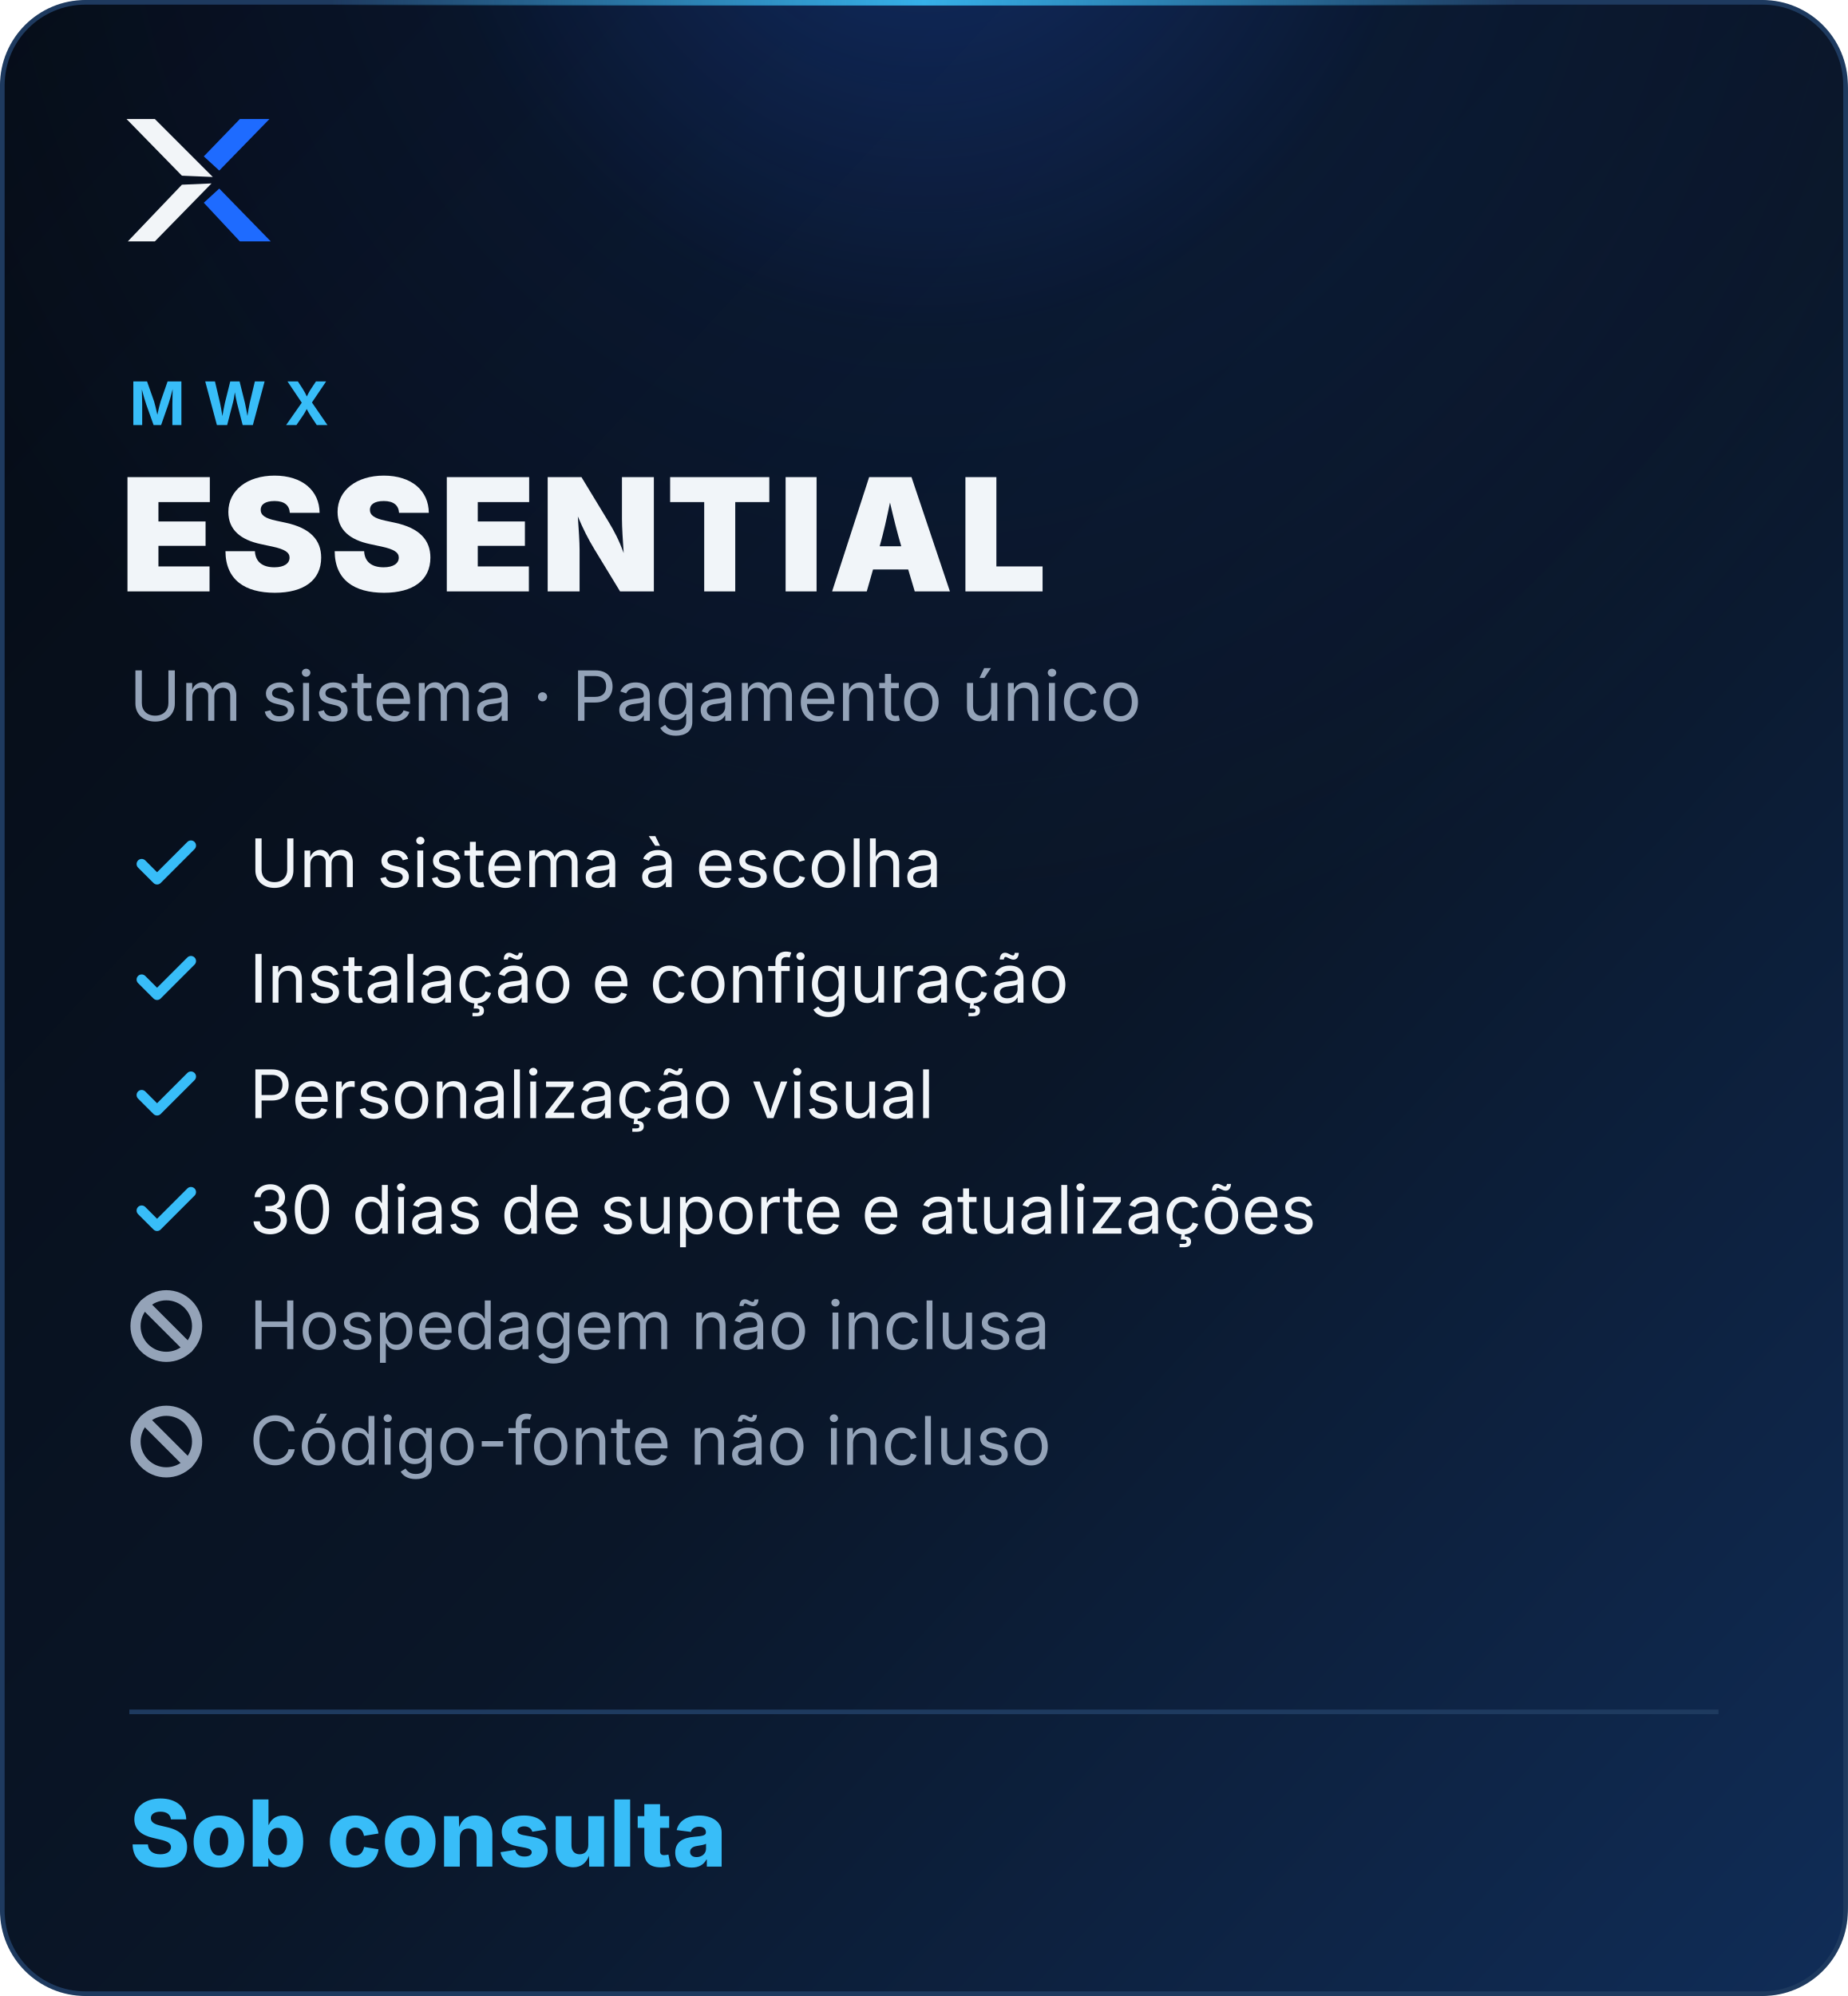
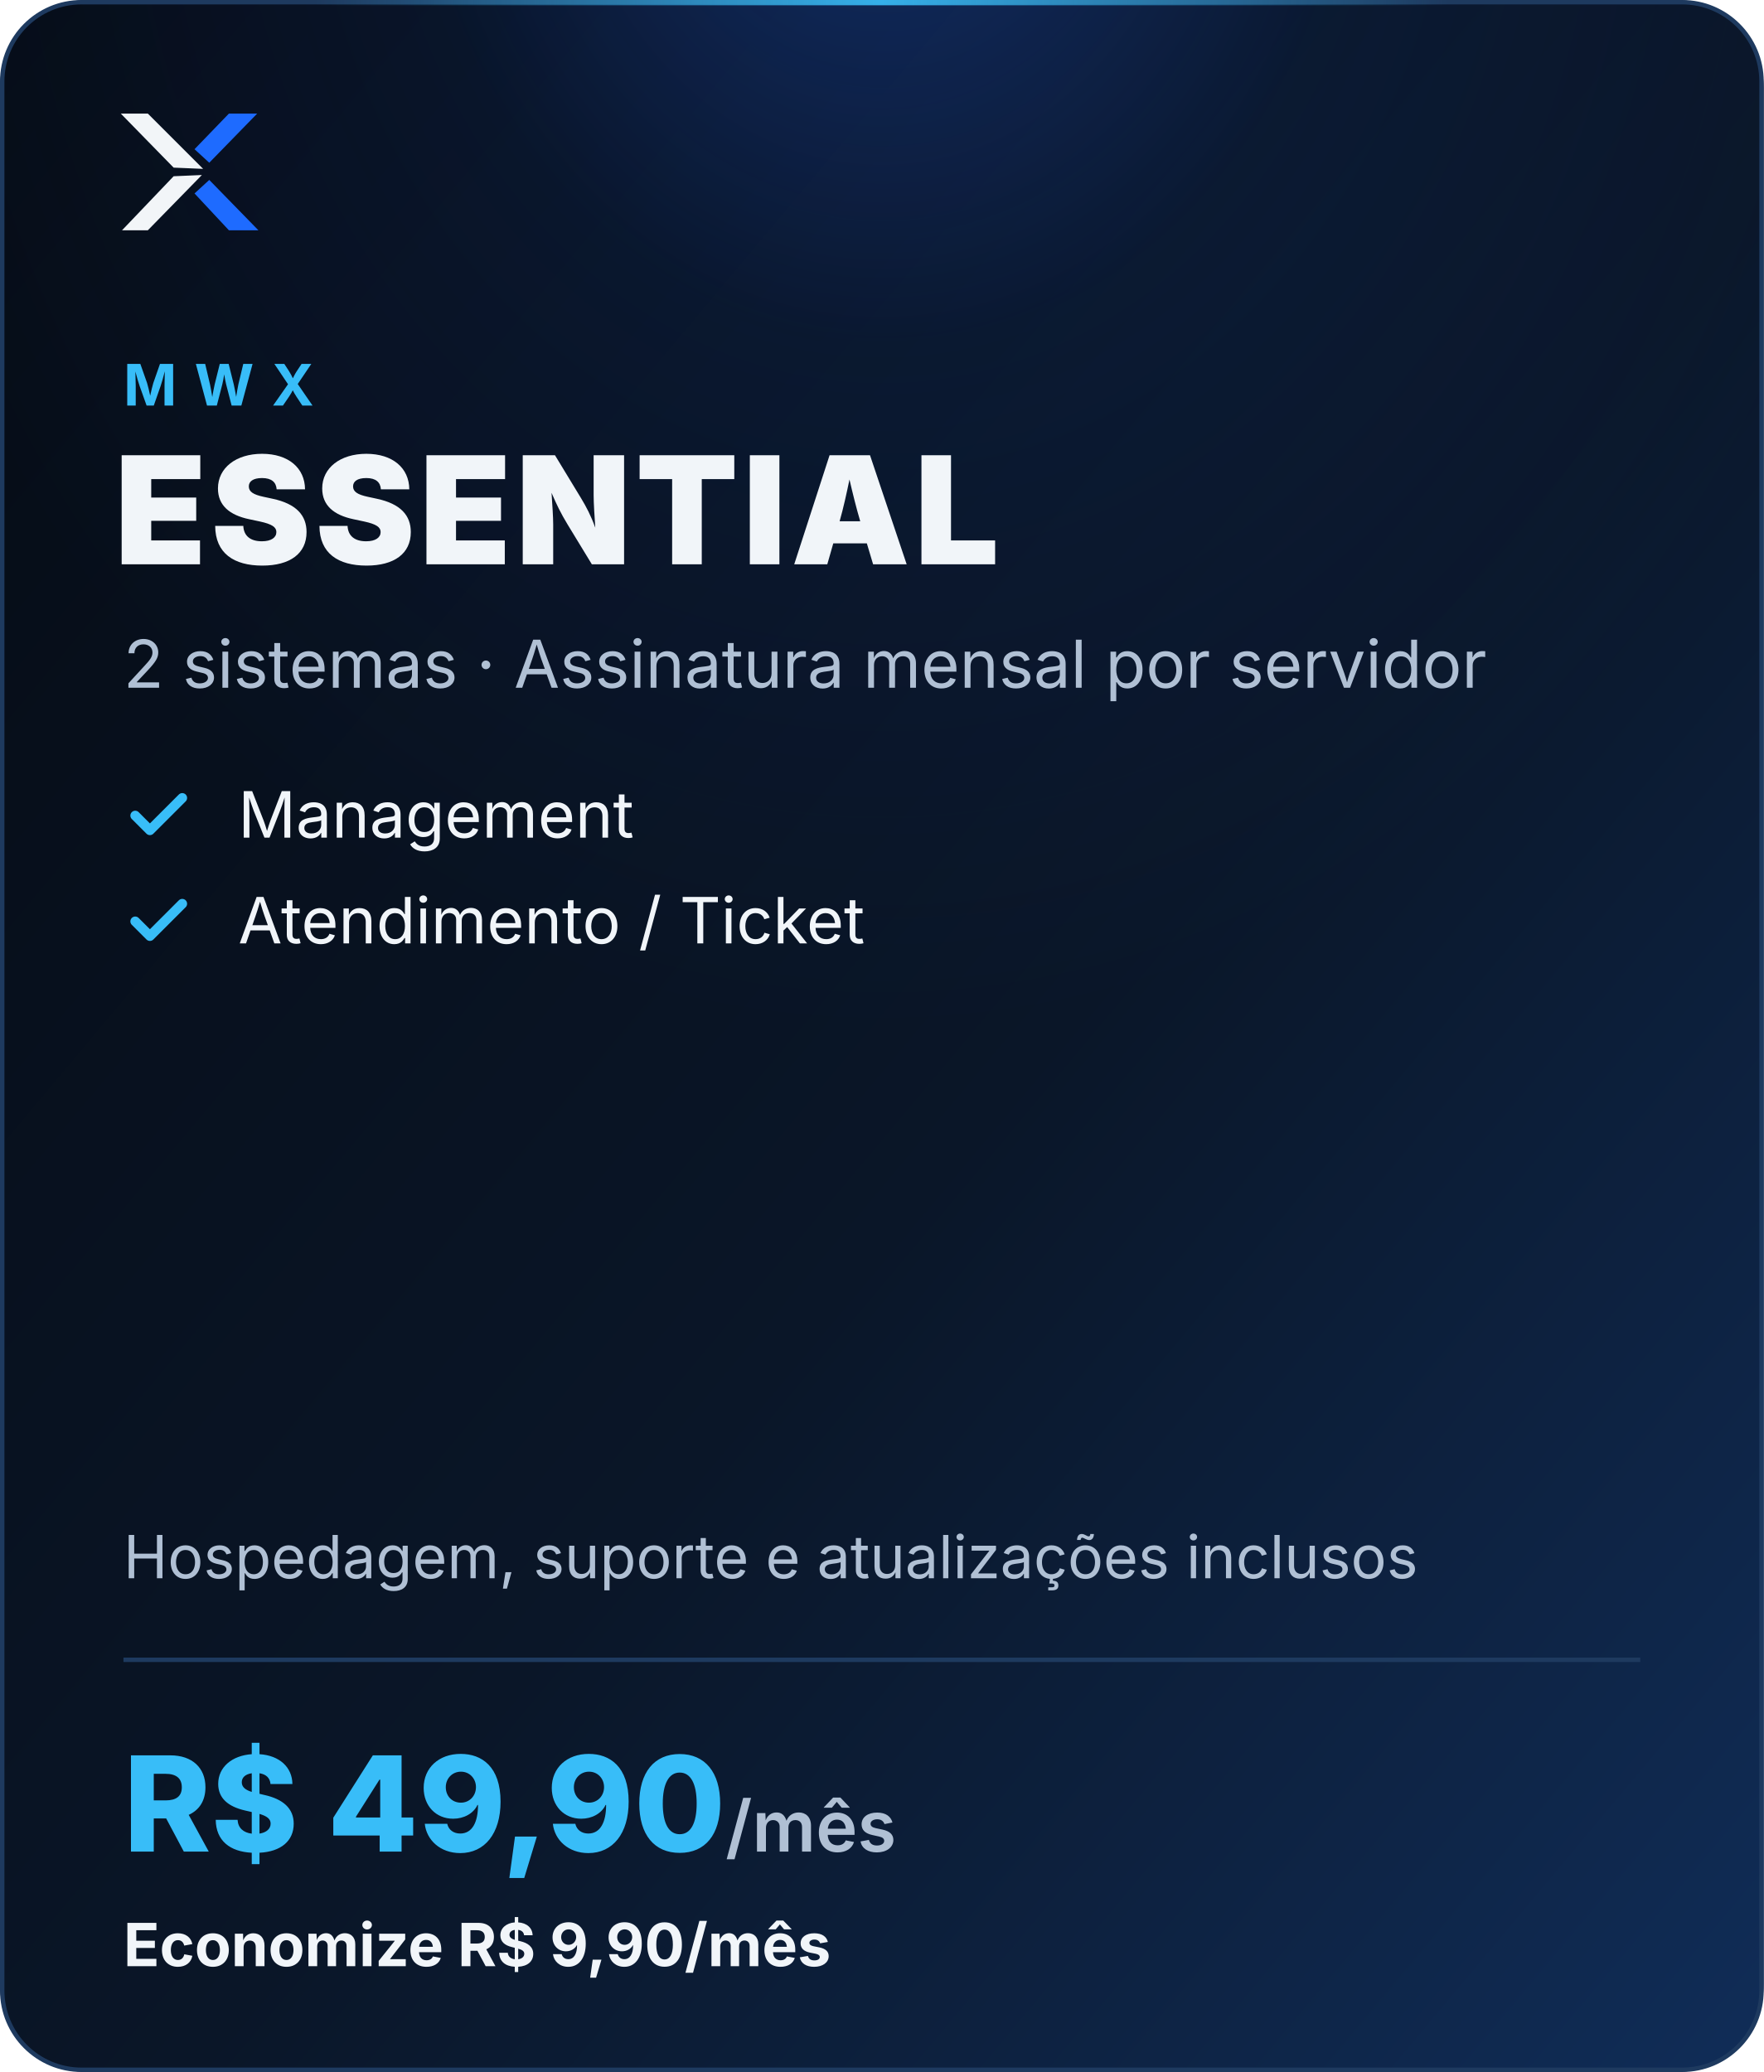
- <svg xmlns="http://www.w3.org/2000/svg" width="400" height="432" viewBox="0 0 400 432" role="img" aria-label="MWX ESSENTIAL, Um sistema · Pagamento único: Um sistema à escolha; Instalação e configuração; Personalização visual; 30 dias de suporte e atualizações; Hospedagem não inclusa; Código-fonte não incluso. Sob consulta." font-family="'Segoe UI', 'Inter', 'Helvetica Neue', Arial, sans-serif">
+ <svg xmlns="http://www.w3.org/2000/svg" width="400" height="470" viewBox="0 0 400 470" role="img" aria-label="MWX ESSENTIAL, assinatura mensal por servidor com Management, Atendimento / Ticket. Hospedagem, suporte e atualizações inclusos. R$ 49,90 por mês, economia de R$ 9,90 por mês." font-family="'Segoe UI', 'Inter', 'Helvetica Neue', Arial, sans-serif">
  <defs>
-     <linearGradient id="bgpvessential" x1="0" y1="0" x2="1" y2="1">
+     <linearGradient id="bgpsessential" x1="0" y1="0" x2="1" y2="1">
      <stop offset="0" stop-color="#050B14" />
      <stop offset=".55" stop-color="#0A1628" />
      <stop offset="1" stop-color="#102D58" />
    </linearGradient>
-     <radialGradient id="glowpvessential" cx="0.5" cy="-0.1" r=".6">
+     <radialGradient id="glowpsessential" cx="0.5" cy="-0.1" r=".6">
      <stop offset="0" stop-color="#2563EB" stop-opacity=".38" />
      <stop offset=".45" stop-color="#2563EB" stop-opacity=".08" />
      <stop offset="1" stop-color="#2563EB" stop-opacity="0" />
    </radialGradient>
-     <linearGradient id="edgepvessential" x1="0" y1="0" x2="1" y2="0">
+     <linearGradient id="edgepsessential" x1="0" y1="0" x2="1" y2="0">
      <stop offset="0" stop-color="#38BDF8" stop-opacity="0" />
      <stop offset=".5" stop-color="#38BDF8" stop-opacity=".9" />
      <stop offset="1" stop-color="#38BDF8" stop-opacity="0" />
    </linearGradient>
-     <clipPath id="clippvessential">
-       <rect width="400" height="432" rx="20" />
+     <clipPath id="clippsessential">
+       <rect width="400" height="470" rx="20" />
    </clipPath>
  </defs>
-   <g clip-path="url(#clippvessential)">
-     <rect width="400" height="432" fill="url(#bgpvessential)" />
-     <rect width="400" height="432" fill="url(#glowpvessential)" />
+   <g clip-path="url(#clippsessential)">
+     <rect width="400" height="470" fill="url(#bgpsessential)" />
+     <rect width="400" height="470" fill="url(#glowpsessential)" />
  </g>
-   <rect x=".5" y=".5" width="399" height="431" rx="18" fill="none" stroke="#1E3A5F" />
-   <rect x="72" y="0" width="256" height="1.2" fill="url(#edgepvessential)" />
+   <rect x=".5" y=".5" width="399" height="469" rx="18" fill="none" stroke="#1E3A5F" />
+   <rect x="72" y="0" width="256" height="1.2" fill="url(#edgepsessential)" />
  <g transform="translate(26 24.37) scale(0.2787)">
    <g fill="#F2F5F8">
      <path d="M 71,55 L 48,56 L 6,100 L 27,100 Z" />
      <path d="M 5,5 L 48,49 L 72,50 L 27,5 Z" />
    </g>
    <g fill="#1E6BFF">
      <path d="M 65,70 L 93,100 L 117,100 L 77,59 Z" />
      <path d="M 116,5 L 93,5 L 65,34 L 77,45 Z" />
    </g>
  </g>
  <text x="28" y="92" fill="#38BDF8" font-size="13" font-weight="700" letter-spacing="4">MWX</text>
  <text x="26" y="128" fill="#F1F5F9" font-size="34" font-weight="900" letter-spacing="1">ESSENTIAL</text>
-   <text x="28" y="156" fill="#94A3B8" font-size="15">Um sistema · Pagamento único</text>
-   <g transform="translate(28 179) scale(0.6667)" fill="none" stroke="#38BDF8" stroke-width="3.30" stroke-linecap="round" stroke-linejoin="round" color="#38BDF8">
+   <text x="28" y="156" fill="#B0C0D4" font-size="15">2 sistemas · Assinatura mensal por servidor</text>
+   <g transform="translate(28 177) scale(0.6667)" fill="none" stroke="#38BDF8" stroke-width="3.30" stroke-linecap="round" stroke-linejoin="round" color="#38BDF8">
    <path d="M20 6 9 17l-5-5" />
  </g>
-   <text x="54" y="192" fill="#F1F5F9" font-size="14.5">Um sistema à escolha</text>
-   <g transform="translate(28 204) scale(0.6667)" fill="none" stroke="#38BDF8" stroke-width="3.30" stroke-linecap="round" stroke-linejoin="round" color="#38BDF8">
+   <text x="54" y="190" fill="#F1F5F9" font-size="14.5">Management</text>
+   <g transform="translate(28 201) scale(0.6667)" fill="none" stroke="#38BDF8" stroke-width="3.30" stroke-linecap="round" stroke-linejoin="round" color="#38BDF8">
    <path d="M20 6 9 17l-5-5" />
  </g>
-   <text x="54" y="217" fill="#F1F5F9" font-size="14.5">Instalação e configuração</text>
-   <g transform="translate(28 229) scale(0.6667)" fill="none" stroke="#38BDF8" stroke-width="3.30" stroke-linecap="round" stroke-linejoin="round" color="#38BDF8">
-     <path d="M20 6 9 17l-5-5" />
-   </g>
-   <text x="54" y="242" fill="#F1F5F9" font-size="14.5">Personalização visual</text>
-   <g transform="translate(28 254) scale(0.6667)" fill="none" stroke="#38BDF8" stroke-width="3.30" stroke-linecap="round" stroke-linejoin="round" color="#38BDF8">
-     <path d="M20 6 9 17l-5-5" />
-   </g>
-   <text x="54" y="267" fill="#F1F5F9" font-size="14.5">30 dias de suporte e atualizações</text>
-   <g transform="translate(28 279) scale(0.6667)" fill="none" stroke="#94A3B8" stroke-width="3.30" stroke-linecap="round" stroke-linejoin="round" color="#94A3B8">
-     <circle cx="12" cy="12" r="10" />
-     <path d="m4.9 4.9 14.2 14.2" />
-   </g>
-   <text x="54" y="292" fill="#94A3B8" font-size="14.5">Hospedagem não inclusa</text>
-   <g transform="translate(28 304) scale(0.6667)" fill="none" stroke="#94A3B8" stroke-width="3.30" stroke-linecap="round" stroke-linejoin="round" color="#94A3B8">
-     <circle cx="12" cy="12" r="10" />
-     <path d="m4.9 4.9 14.2 14.2" />
-   </g>
-   <text x="54" y="317" fill="#94A3B8" font-size="14.5">Código-fonte não incluso</text>
-   <rect x="28" y="370" width="344" height="1" fill="#1E3A5F" />
-   <text x="28" y="404" fill="#38BDF8" font-size="20" font-weight="800">Sob consulta</text>
+   <text x="54" y="214" fill="#F1F5F9" font-size="14.5">Atendimento / Ticket</text>
+   <text x="28" y="358" fill="#B0C0D4" font-size="13.5">Hospedagem, suporte e atualizações inclusos</text>
+   <rect x="28" y="376" width="344" height="1" fill="#1E3A5F" />
+   <text x="28" y="420" fill="#38BDF8" font-size="30" font-weight="800">R$ 49,90<tspan font-size="16" font-weight="600" fill="#B0C0D4">/mês</tspan>
+   </text>
+   <text x="28" y="446" fill="#F1F5F9" font-size="13.5" font-weight="700">Economize R$ 9,90/mês</text>
</svg>
